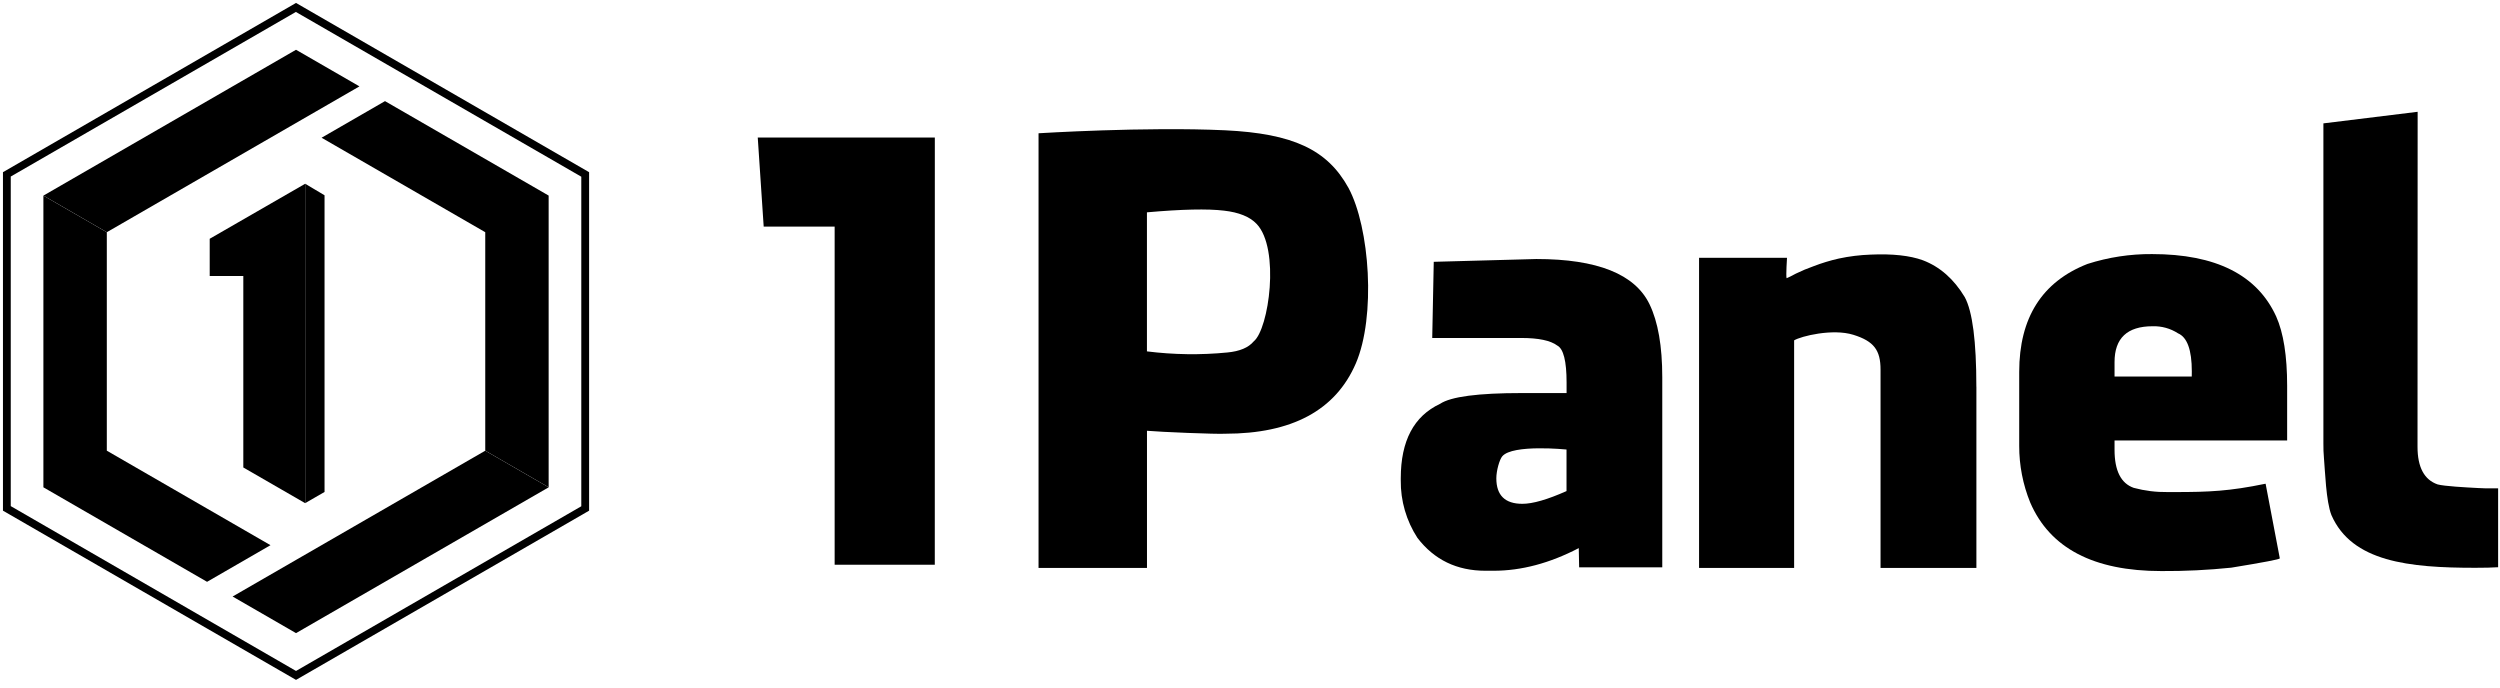
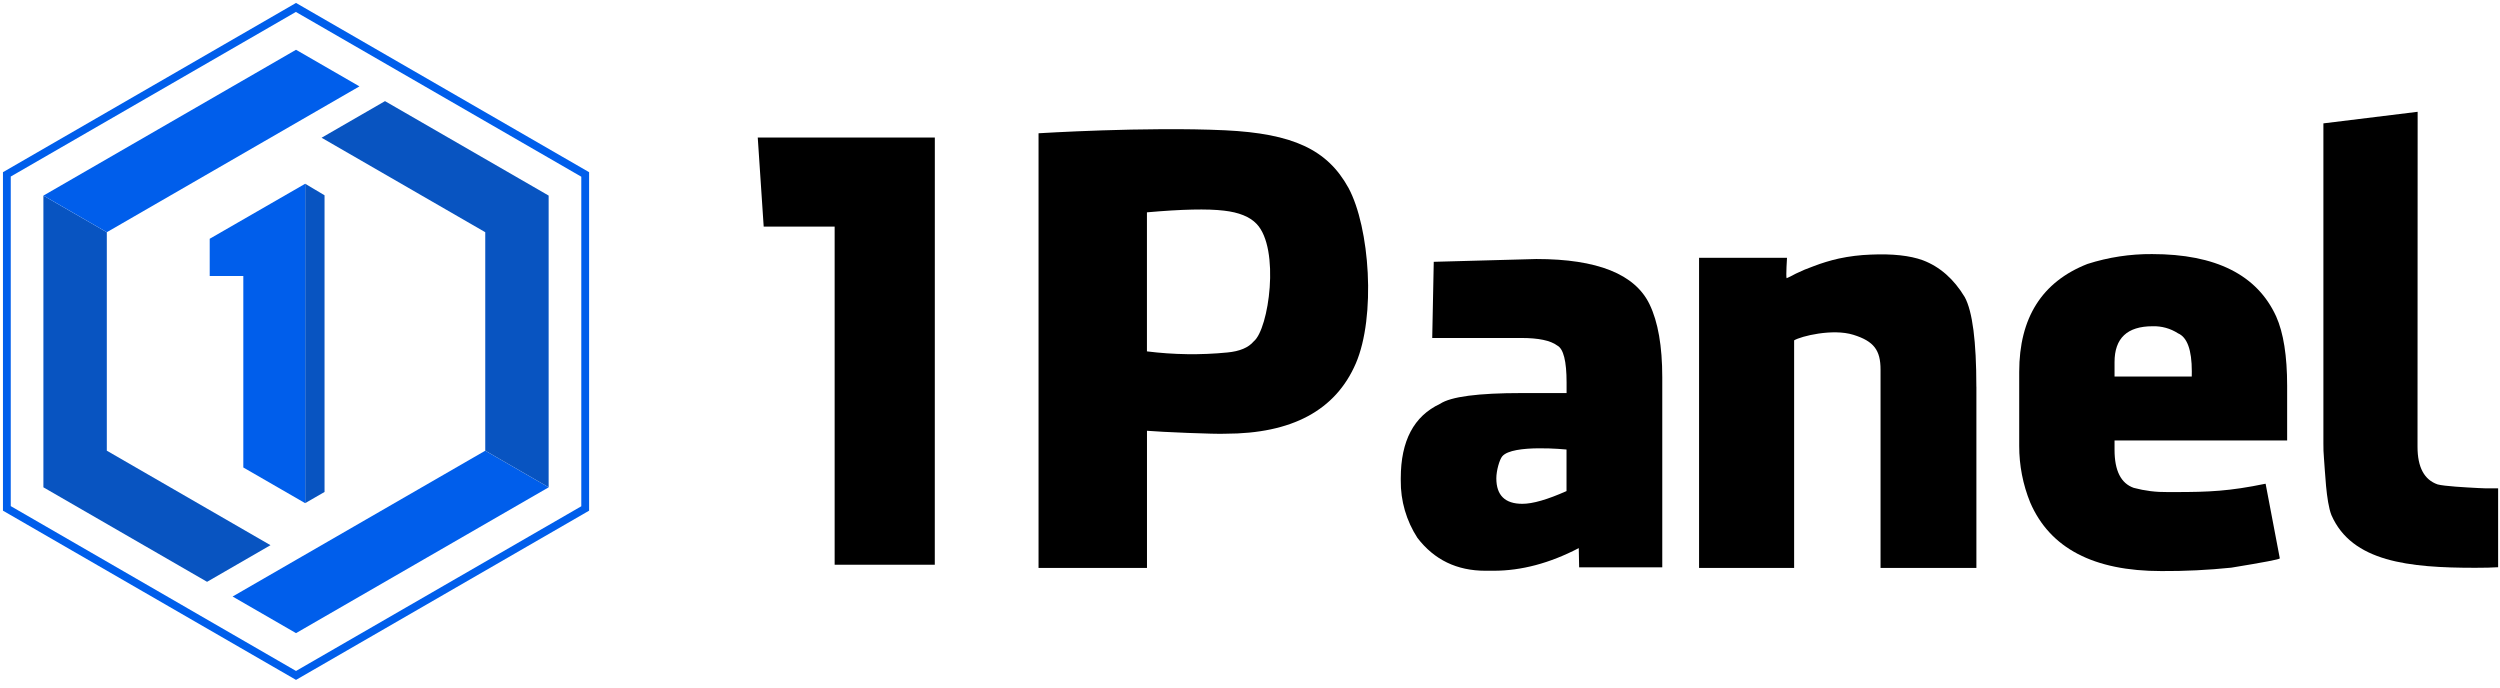
<svg xmlns="http://www.w3.org/2000/svg" fill="currentColor" height="33" viewBox="0 0 120 33" width="120">
  <clipPath id="a">
    <path d="m0 0h120v32.779h-120z" />
  </clipPath>
  <g clip-path="url(#a)">
-     <path d="m12.983 26.169-7.856-4.536v-10.486l-3.044-1.757v14.001l7.856 4.536z" />
-     <path d="m23.292 21.634-9.083 5.242-3.044 1.757 3.044 1.757 12.127-6.999z" />
-     <path d="m14.209 5.903 3.044-1.757-3.044-1.757-12.125 7 3.044 1.757z" />
-     <path d="m18.48 4.854-3.044 1.757 7.856 4.535v10.486l3.043 1.757v-14.001z" />
-     <path d="m14.209.577 13.693 7.905v15.819l-13.693 7.905-13.693-7.913v-15.819l13.693-7.905m0-.428-14.067 8.124v16.247l14.067 8.123 14.068-8.123v-16.247z" />
-     <path d="m14.649 8.82.929.554v14.24l-.929.536z" />
-     <path d="m14.649 8.82-4.583 2.641v1.787h1.613v9.191l2.969 1.713z" />
+     <path fill="#0854C1" d="m12.983 26.169-7.856-4.536v-10.486l-3.044-1.757v14.001l7.856 4.536z" />
+     <path fill="#005EEB" d="m23.292 21.634-9.083 5.242-3.044 1.757 3.044 1.757 12.127-6.999z" />
+     <path fill="#005EEB" d="m14.209 5.903 3.044-1.757-3.044-1.757-12.125 7 3.044 1.757z" />
+     <path fill="#0854C1" d="m18.48 4.854-3.044 1.757 7.856 4.535v10.486l3.043 1.757v-14.001z" />
+     <path fill="#005EEB" d="m14.209.577 13.693 7.905v15.819l-13.693 7.905-13.693-7.913v-15.819l13.693-7.905m0-.428-14.067 8.124v16.247l14.067 8.123 14.068-8.123v-16.247z" />
+     <path fill="#0854C1" d="m14.649 8.82.929.554v14.24l-.929.536z" />
+     <path fill="#005EEB" d="m14.649 8.82-4.583 2.641v1.787h1.613v9.191l2.969 1.713z" />
    <path d="m65.078 17.447c-.971 2.247-3.061 3.371-6.271 3.372-.409.027-3.135-.084-3.752-.142v6.583h-5.205v-20.863s5.131-.322 8.96-.143c3.244.158 4.898.919 5.915 2.761 1.029 1.904 1.323 6.184.353 8.433zm-4.759-6.698c-.331-.349-.855-.557-1.568-.638-.789-.095-2.022-.068-3.698.081v6.674c1.281.161 2.576.179 3.861.053.589-.056 1.01-.231 1.264-.532.73-.592 1.27-4.449.141-5.639z" />
    <path d="m44.87 27.107h-4.807v-16.231h-3.406l-.285-4.275h8.5z" />
    <path d="m116.041 21.445c0 .981.321 1.583.965 1.807.329.088 1.341.142 1.948.174.107.009.214.013.322.013h.634v3.788c-.276.018-.642.027-1.097.027-3.187 0-5.923-.285-6.905-2.53-.26-.66-.305-2.138-.358-2.731-.021-.237-.03-.475-.027-.713v-15.358l4.524-.556z" />
    <path d="m109.783 18.517v2.625h-8.285v.448c0 1.002.307 1.611.921 1.827.53.142 1.076.21 1.625.202h.365c1.624 0 2.609-.044 4.314-.396h.027l.681 3.579c0 .044-.776.192-2.329.446-1.115.115-2.235.17-3.356.163-3.25 0-5.348-1.097-6.295-3.289-.352-.864-.531-1.788-.529-2.721v-3.547c0-2.599 1.093-4.328 3.278-5.185 1.002-.321 2.048-.481 3.1-.473 3.059 0 5.044.998 5.956 2.993.351.785.527 1.895.527 3.329zm-4.576-.691c0-1.029-.221-1.638-.663-1.827-.362-.234-.787-.352-1.219-.339-1.218 0-1.827.573-1.827 1.72v.695h3.706z" />
    <path d="m79.789 18.111v9.121h-3.99l-.018-.923c-1.395.726-2.758 1.088-4.089 1.087h-.393c-1.368 0-2.455-.525-3.261-1.576-.533-.82-.812-1.779-.801-2.756v-.11c0-1.793.629-2.983 1.888-3.571.516-.345 1.824-.517 3.925-.516h2.146v-.503c0-1.032-.15-1.625-.449-1.779-.323-.241-.898-.362-1.724-.362h-4.276l.073-3.656 4.925-.134c2.925 0 4.735.724 5.433 2.173.408.843.611 2.011.611 3.505zm-7.68 3.791c-.135.161-.285.687-.285 1.058 0 .815.417 1.223 1.25 1.223.498 0 1.204-.204 2.119-.611v-1.995s-2.588-.264-3.084.326z" />
    <path d="m94.867 18.566v8.694h-4.601v-9.517c0-.925-.309-1.363-1.306-1.673s-2.515.067-2.842.267v10.924h-4.563v-14.885h4.221s-.056.855-.02.979c.061-.023.12-.051.177-.081l.272-.142c.274-.134.556-.252.844-.353.394-.152.798-.275 1.21-.368.505-.109 1.02-.172 1.536-.19 1.045-.046 1.879.045 2.501.271.817.31 1.488.899 2.012 1.769.372.687.558 2.123.557 4.307z" />
  </g>
</svg>
